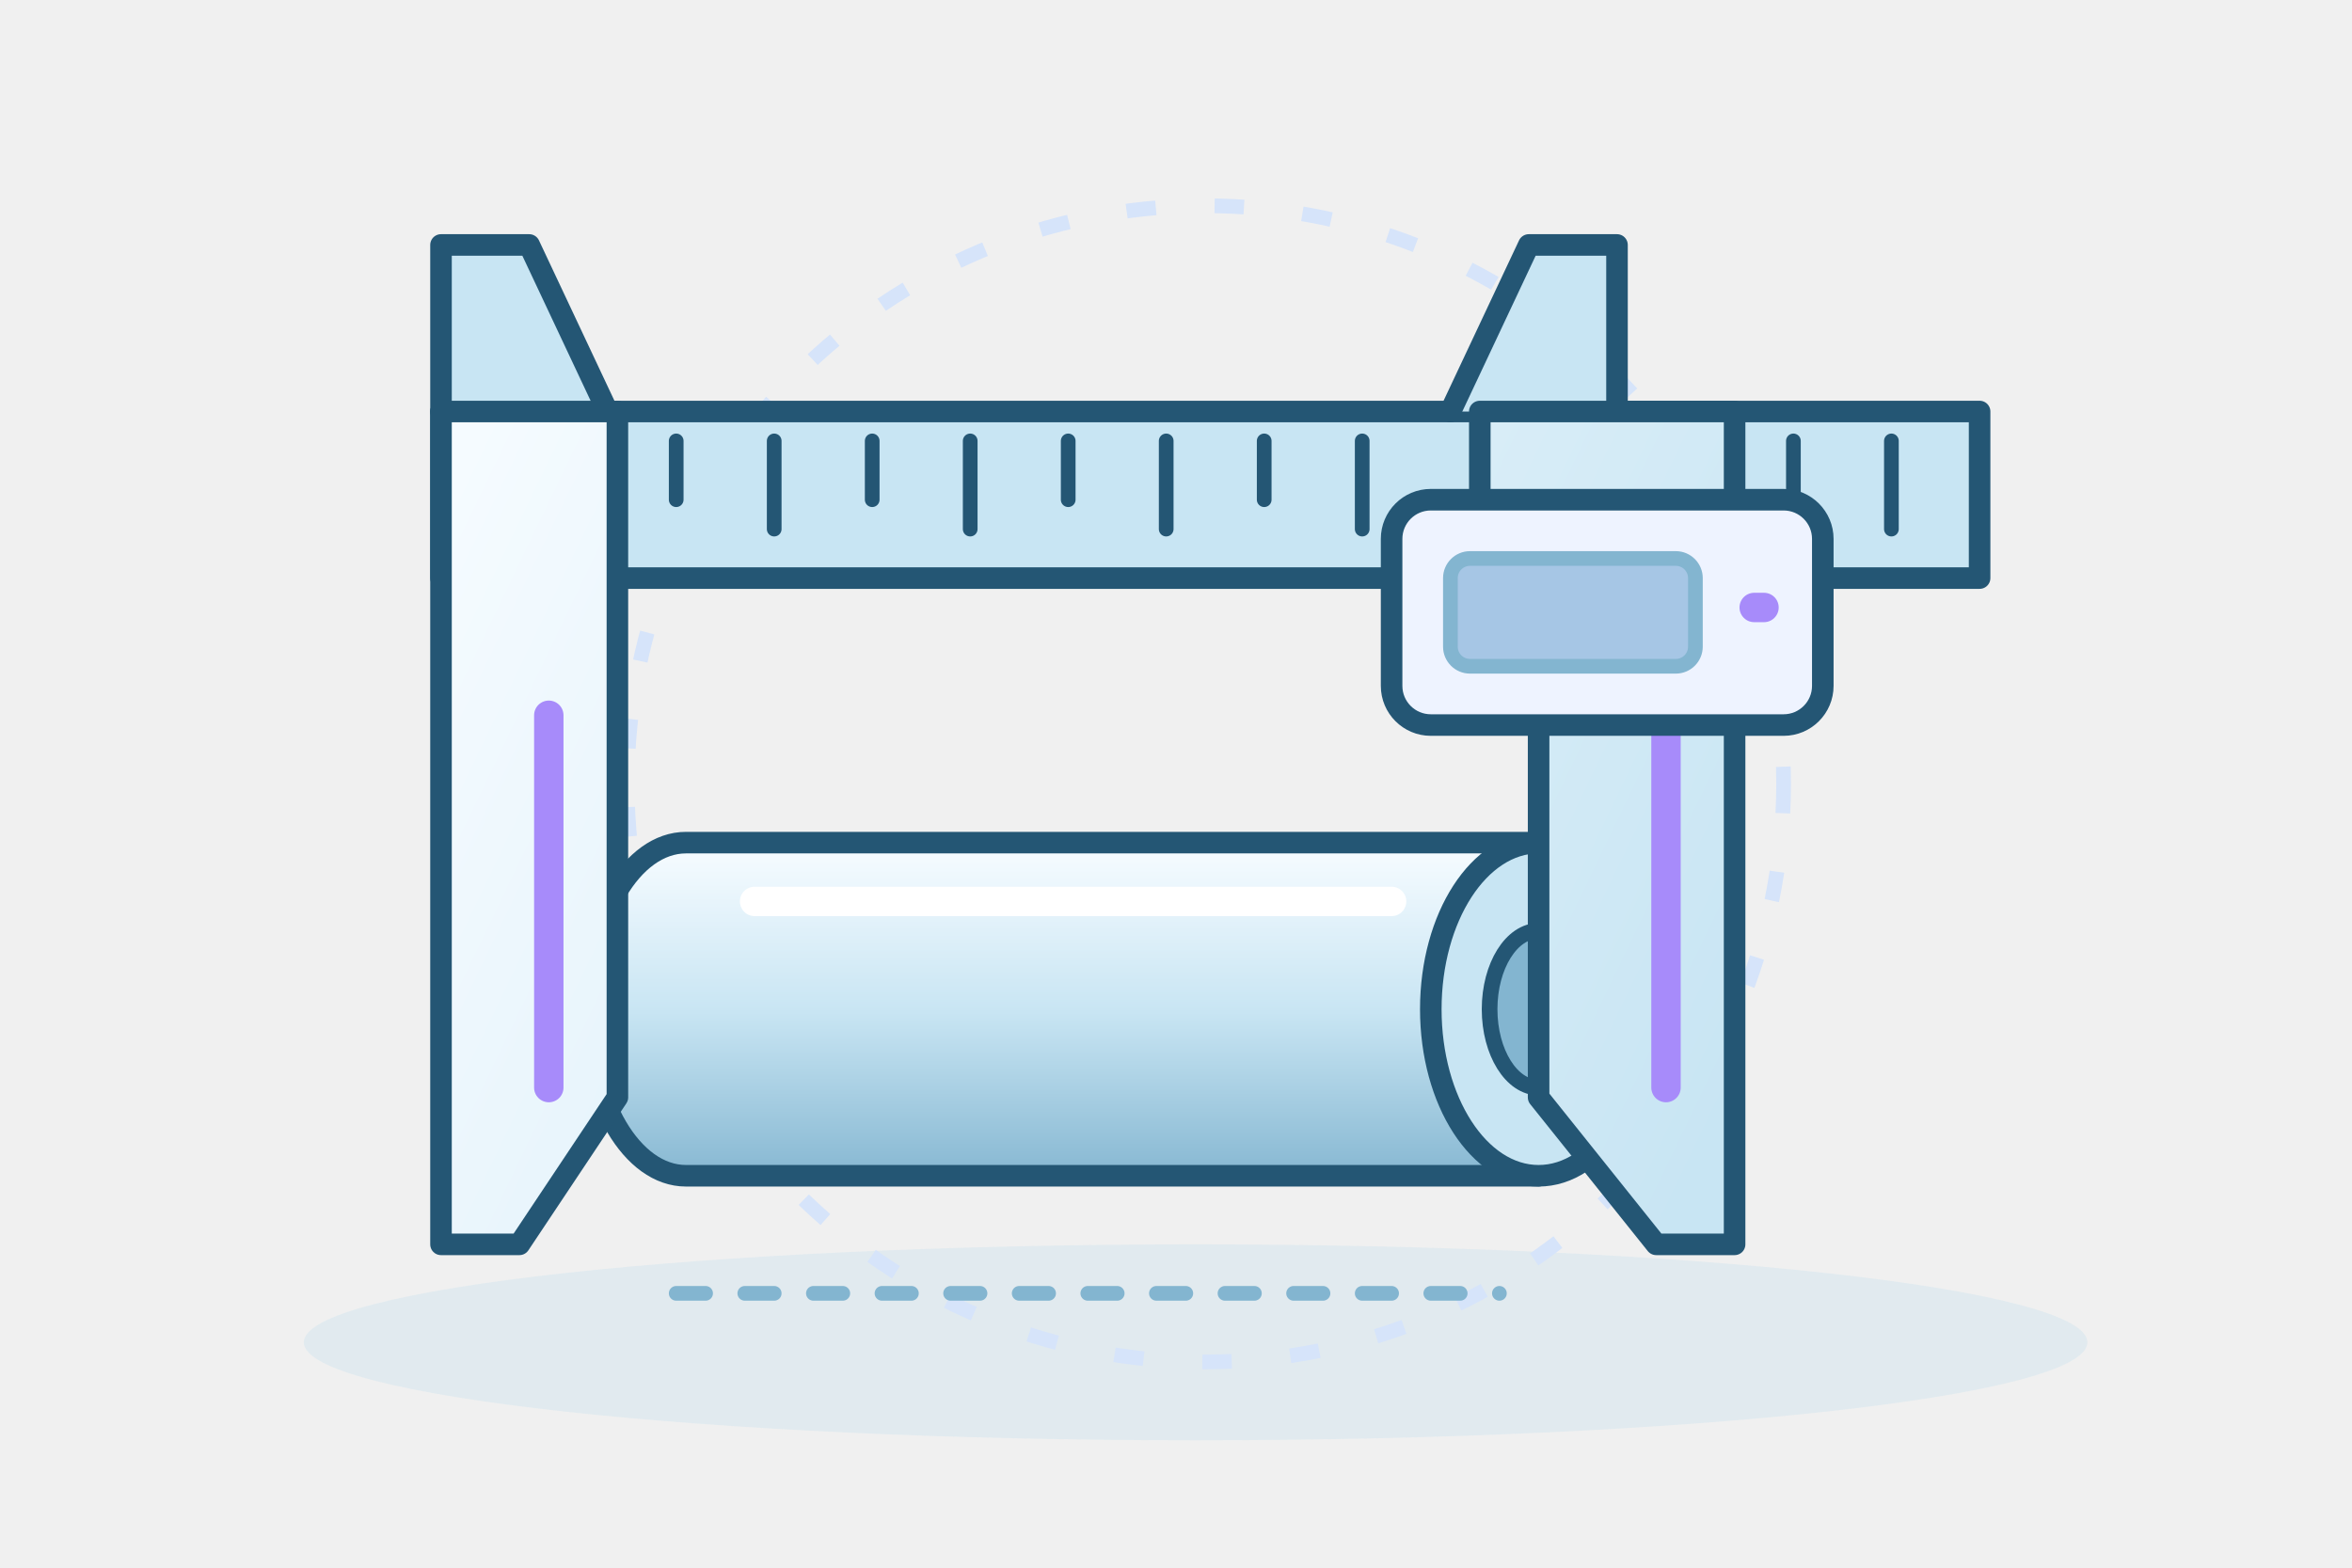
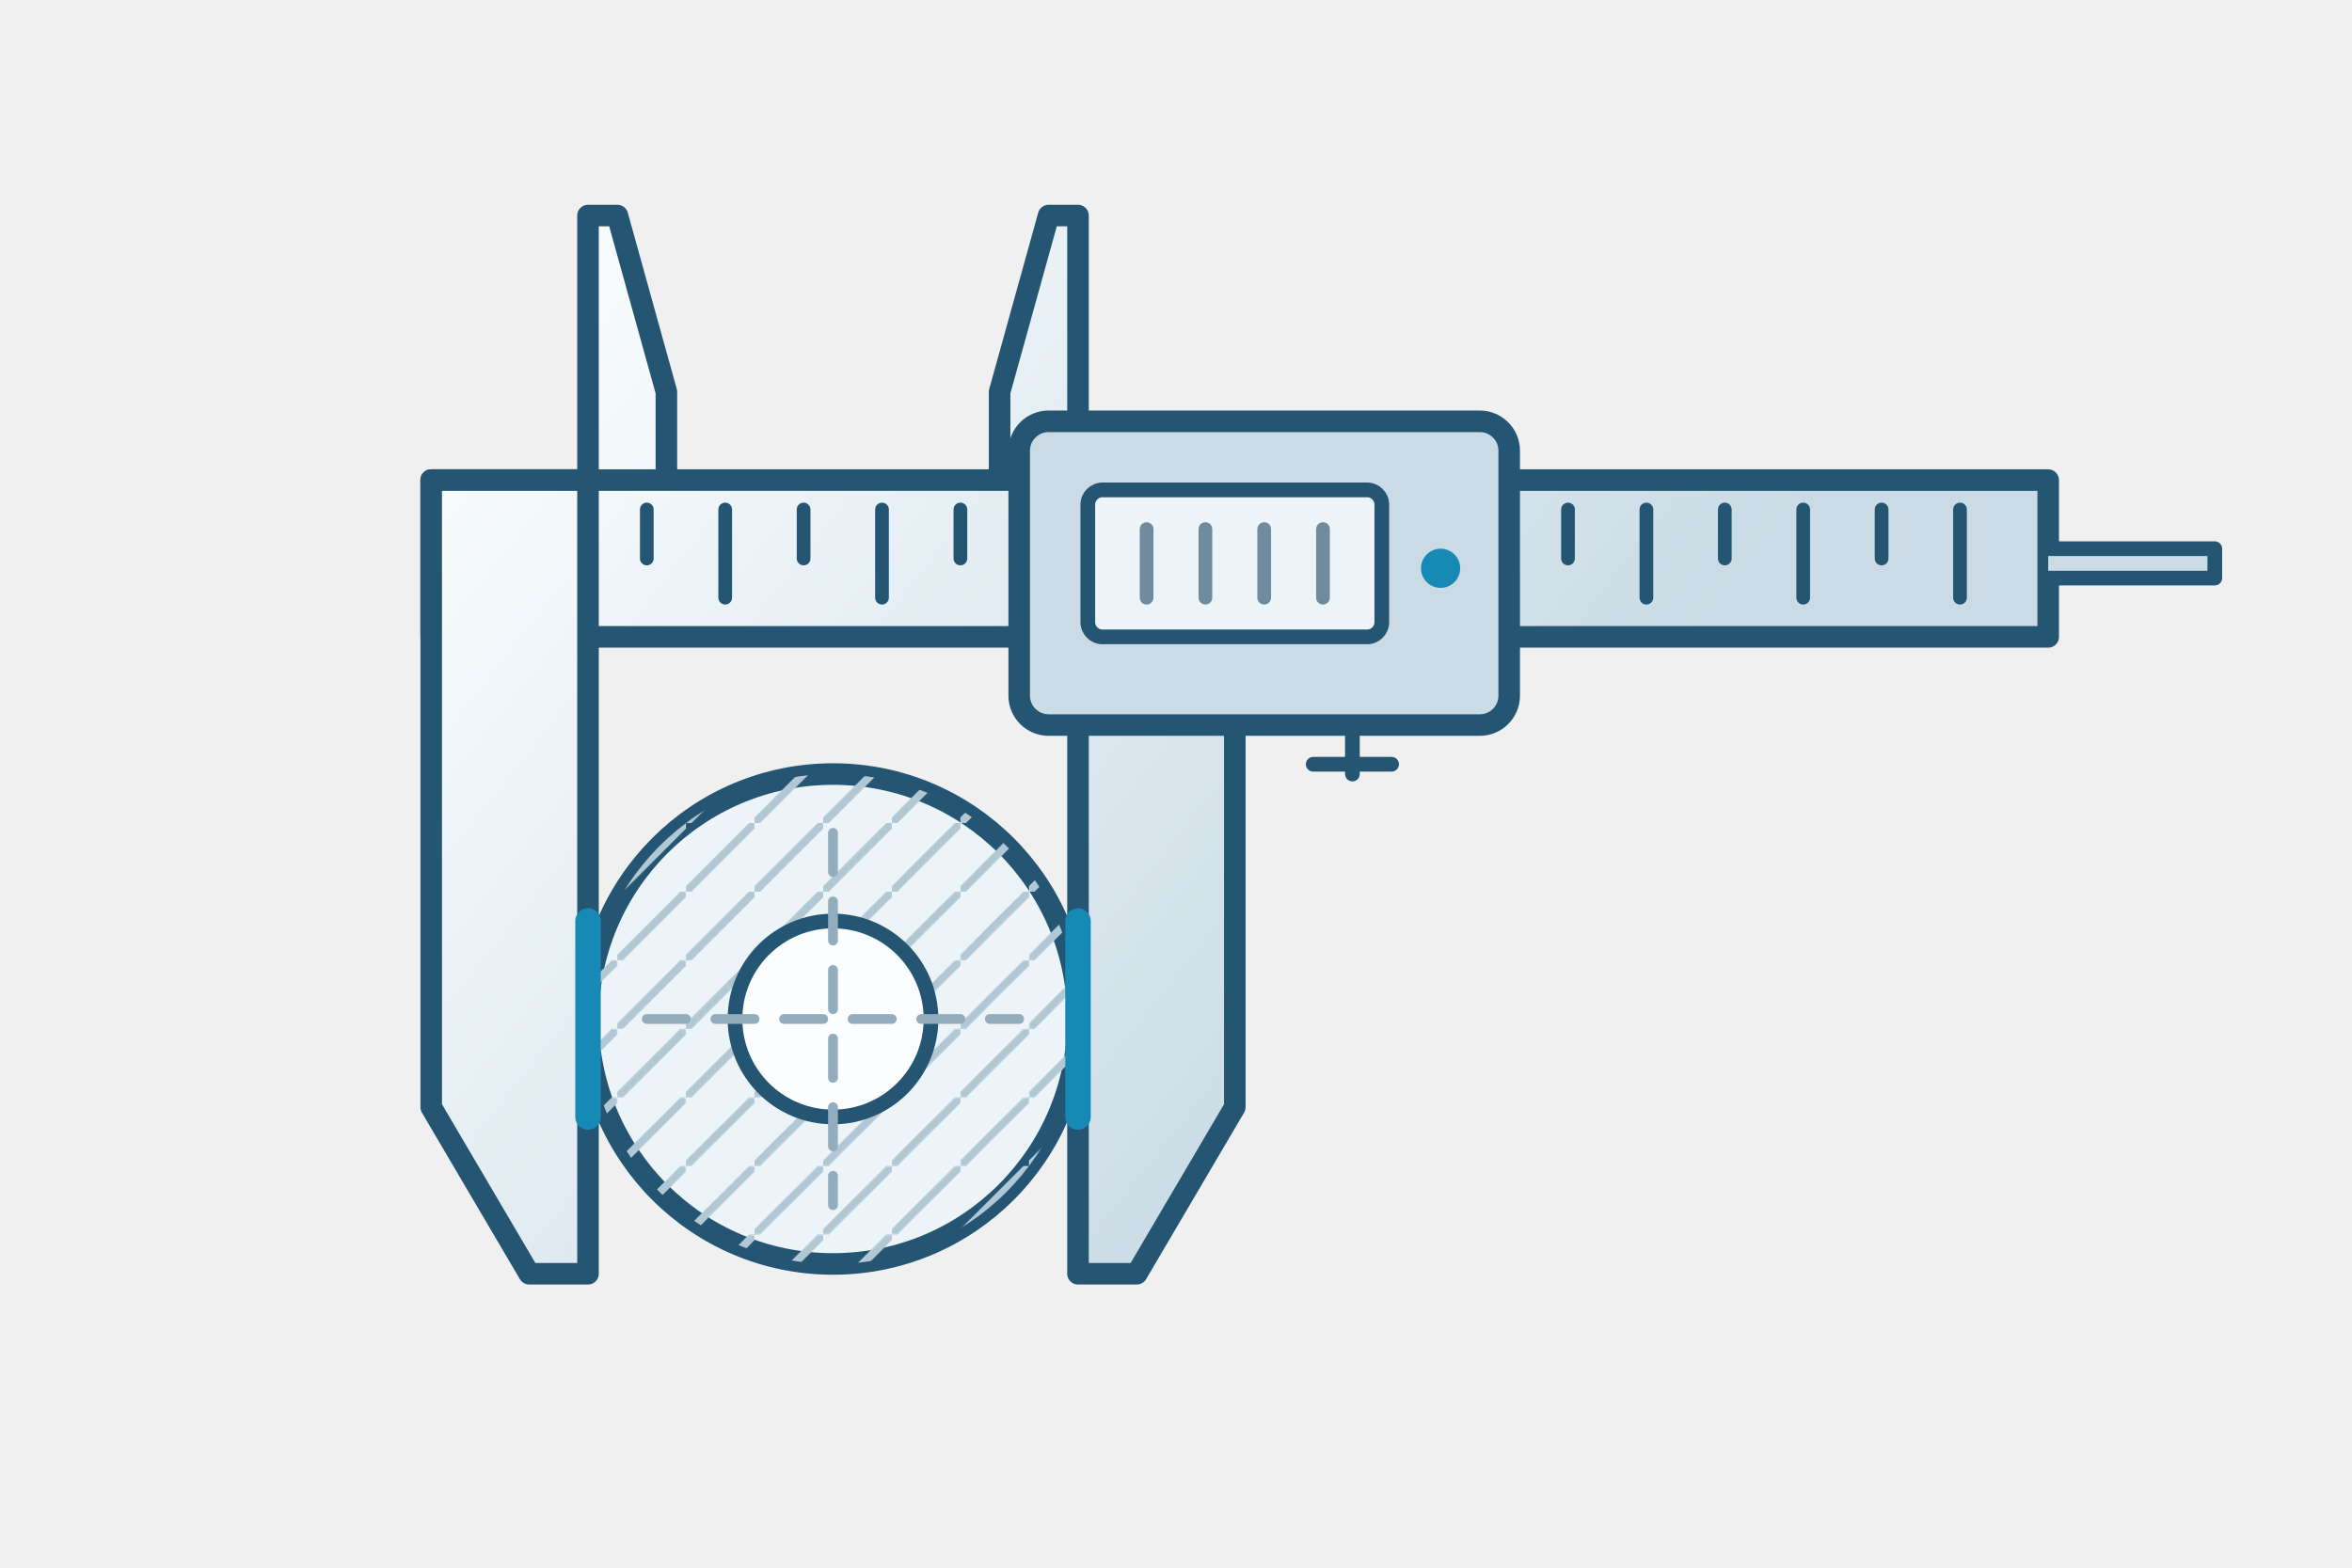
<svg xmlns="http://www.w3.org/2000/svg" viewBox="0 0 240 160" fill="none">
  <defs>
-     <linearGradient id="workpiece" x1="84" y1="87" x2="84" y2="121" gradientUnits="userSpaceOnUse">
-       <stop stop-color="#f5fbff" />
-       <stop offset=".48" stop-color="#c8e5f3" />
-       <stop offset="1" stop-color="#83b5d0" />
+     <linearGradient id="caliper-metal" x1="44" y1="52" x2="130" y2="120" gradientUnits="userSpaceOnUse">
+       <stop stop-color="#f7fbfd" />
+       <stop offset="1" stop-color="#cadbe5" />
    </linearGradient>
-     <linearGradient id="caliper" x1="48" y1="45" x2="179" y2="108" gradientUnits="userSpaceOnUse">
-       <stop stop-color="#f5fbff" />
-       <stop offset="1" stop-color="#c8e5f3" />
-     </linearGradient>
+     <pattern id="part-section" width="7" height="7" patternUnits="userSpaceOnUse">
+       <path d="m0 7 7-7" stroke="#b2c7d4" stroke-width=".8" />
+     </pattern>
  </defs>
-   <ellipse cx="122" cy="137" rx="91" ry="10" fill="#badced" opacity=".28" />
-   <circle cx="123" cy="80" r="59" stroke="#d6e4fa" stroke-width="1.5" stroke-dasharray="3 6" />
  <g stroke="#245674" stroke-width="2.2" stroke-linejoin="round" stroke-linecap="round">
-     <path d="M70 86h87v34H70a10 17 0 0 1 0-34Z" fill="url(#workpiece)" />
-     <ellipse cx="157" cy="103" rx="11" ry="17" fill="#c8e5f3" />
-     <ellipse cx="157" cy="103" rx="5" ry="8" fill="#83b5d0" stroke-width="1.6" />
-     <path d="M77 92h65" stroke="#fff" stroke-width="3" />
-     <path d="M45 42h157v17H45Z" fill="#c8e5f3" />
-     <path d="M45 42V25h9l8 17m86 0 8-17h9v17" fill="#c8e5f3" />
-     <path d="M45 42h18v70l-10 15h-8V42Zm106 0h26v85h-8l-12-15V69h-6Z" fill="url(#caliper)" />
-     <path d="M56 73v38m114-38v38" stroke="#a78bfa" stroke-width="3" />
-     <path d="M69 45v6m10-6v9m10-9v6m10-6v9m10-9v6m10-6v9m10-9v6m10-6v9m44-9v6m10-6v9" stroke-width="1.5" />
-     <rect x="142" y="51" width="44" height="23" rx="4" fill="#eef3ff" />
-     <rect x="148" y="57" width="25" height="11" rx="2" fill="#a6c6e5" stroke="#83b5d0" stroke-width="1.5" />
-     <path d="M179 62h1" stroke="#a78bfa" stroke-width="3" />
-     <path d="M69 132h84" stroke="#83b5d0" stroke-width="1.5" stroke-dasharray="3 4" />
+     <path d="M44 49h16V22h3l5 18v9m34 0v-9l5-18h3v27" fill="url(#caliper-metal)" />
+     <path d="M44 49h165v16H44Z" fill="url(#caliper-metal)" />
+     <path d="M209 56h17v3h-17" fill="#cadbe5" stroke-width="1.5" />
+     <path d="M66 52v5m8-5v9m8-9v5m8-5v9m8-9v5m62-5v5m8-5v9m8-9v5m8-5v9m8-9v5m8-5v9" stroke-width="1.4" />
+     <circle cx="85" cy="104" r="25" fill="#edf4f8" />
+     <circle cx="85" cy="104" r="25" fill="url(#part-section)" stroke="none" />
+     <circle cx="85" cy="104" r="10" fill="#fbfdff" stroke-width="1.5" />
+     <path d="M66 104h38m-19-19v38" stroke="#93adbf" stroke-width="1" stroke-dasharray="4 3" />
+     <path d="M44 49h16v81h-6l-10-17Z" fill="url(#caliper-metal)" />
+     <path d="M110 68h16v45l-10 17h-6Z" fill="url(#caliper-metal)" />
+     <path d="M60 94v20m50-20v20" stroke="#168ab5" stroke-width="2.6" />
+     <rect x="104" y="43" width="50" height="31" rx="3" fill="#cadbe5" />
+     <rect x="111" y="50" width="30" height="15" rx="1.5" fill="#edf4f8" stroke-width="1.5" />
+     <path d="M117 54v7m6-7v7m6-7v7m6-7v7" stroke="#708b9d" stroke-width="1.4" />
+     <circle cx="147" cy="58" r="2" fill="#168ab5" stroke="none" />
+     <path d="M138 74v5m-4-1h8" stroke-width="1.5" />
  </g>
</svg>
